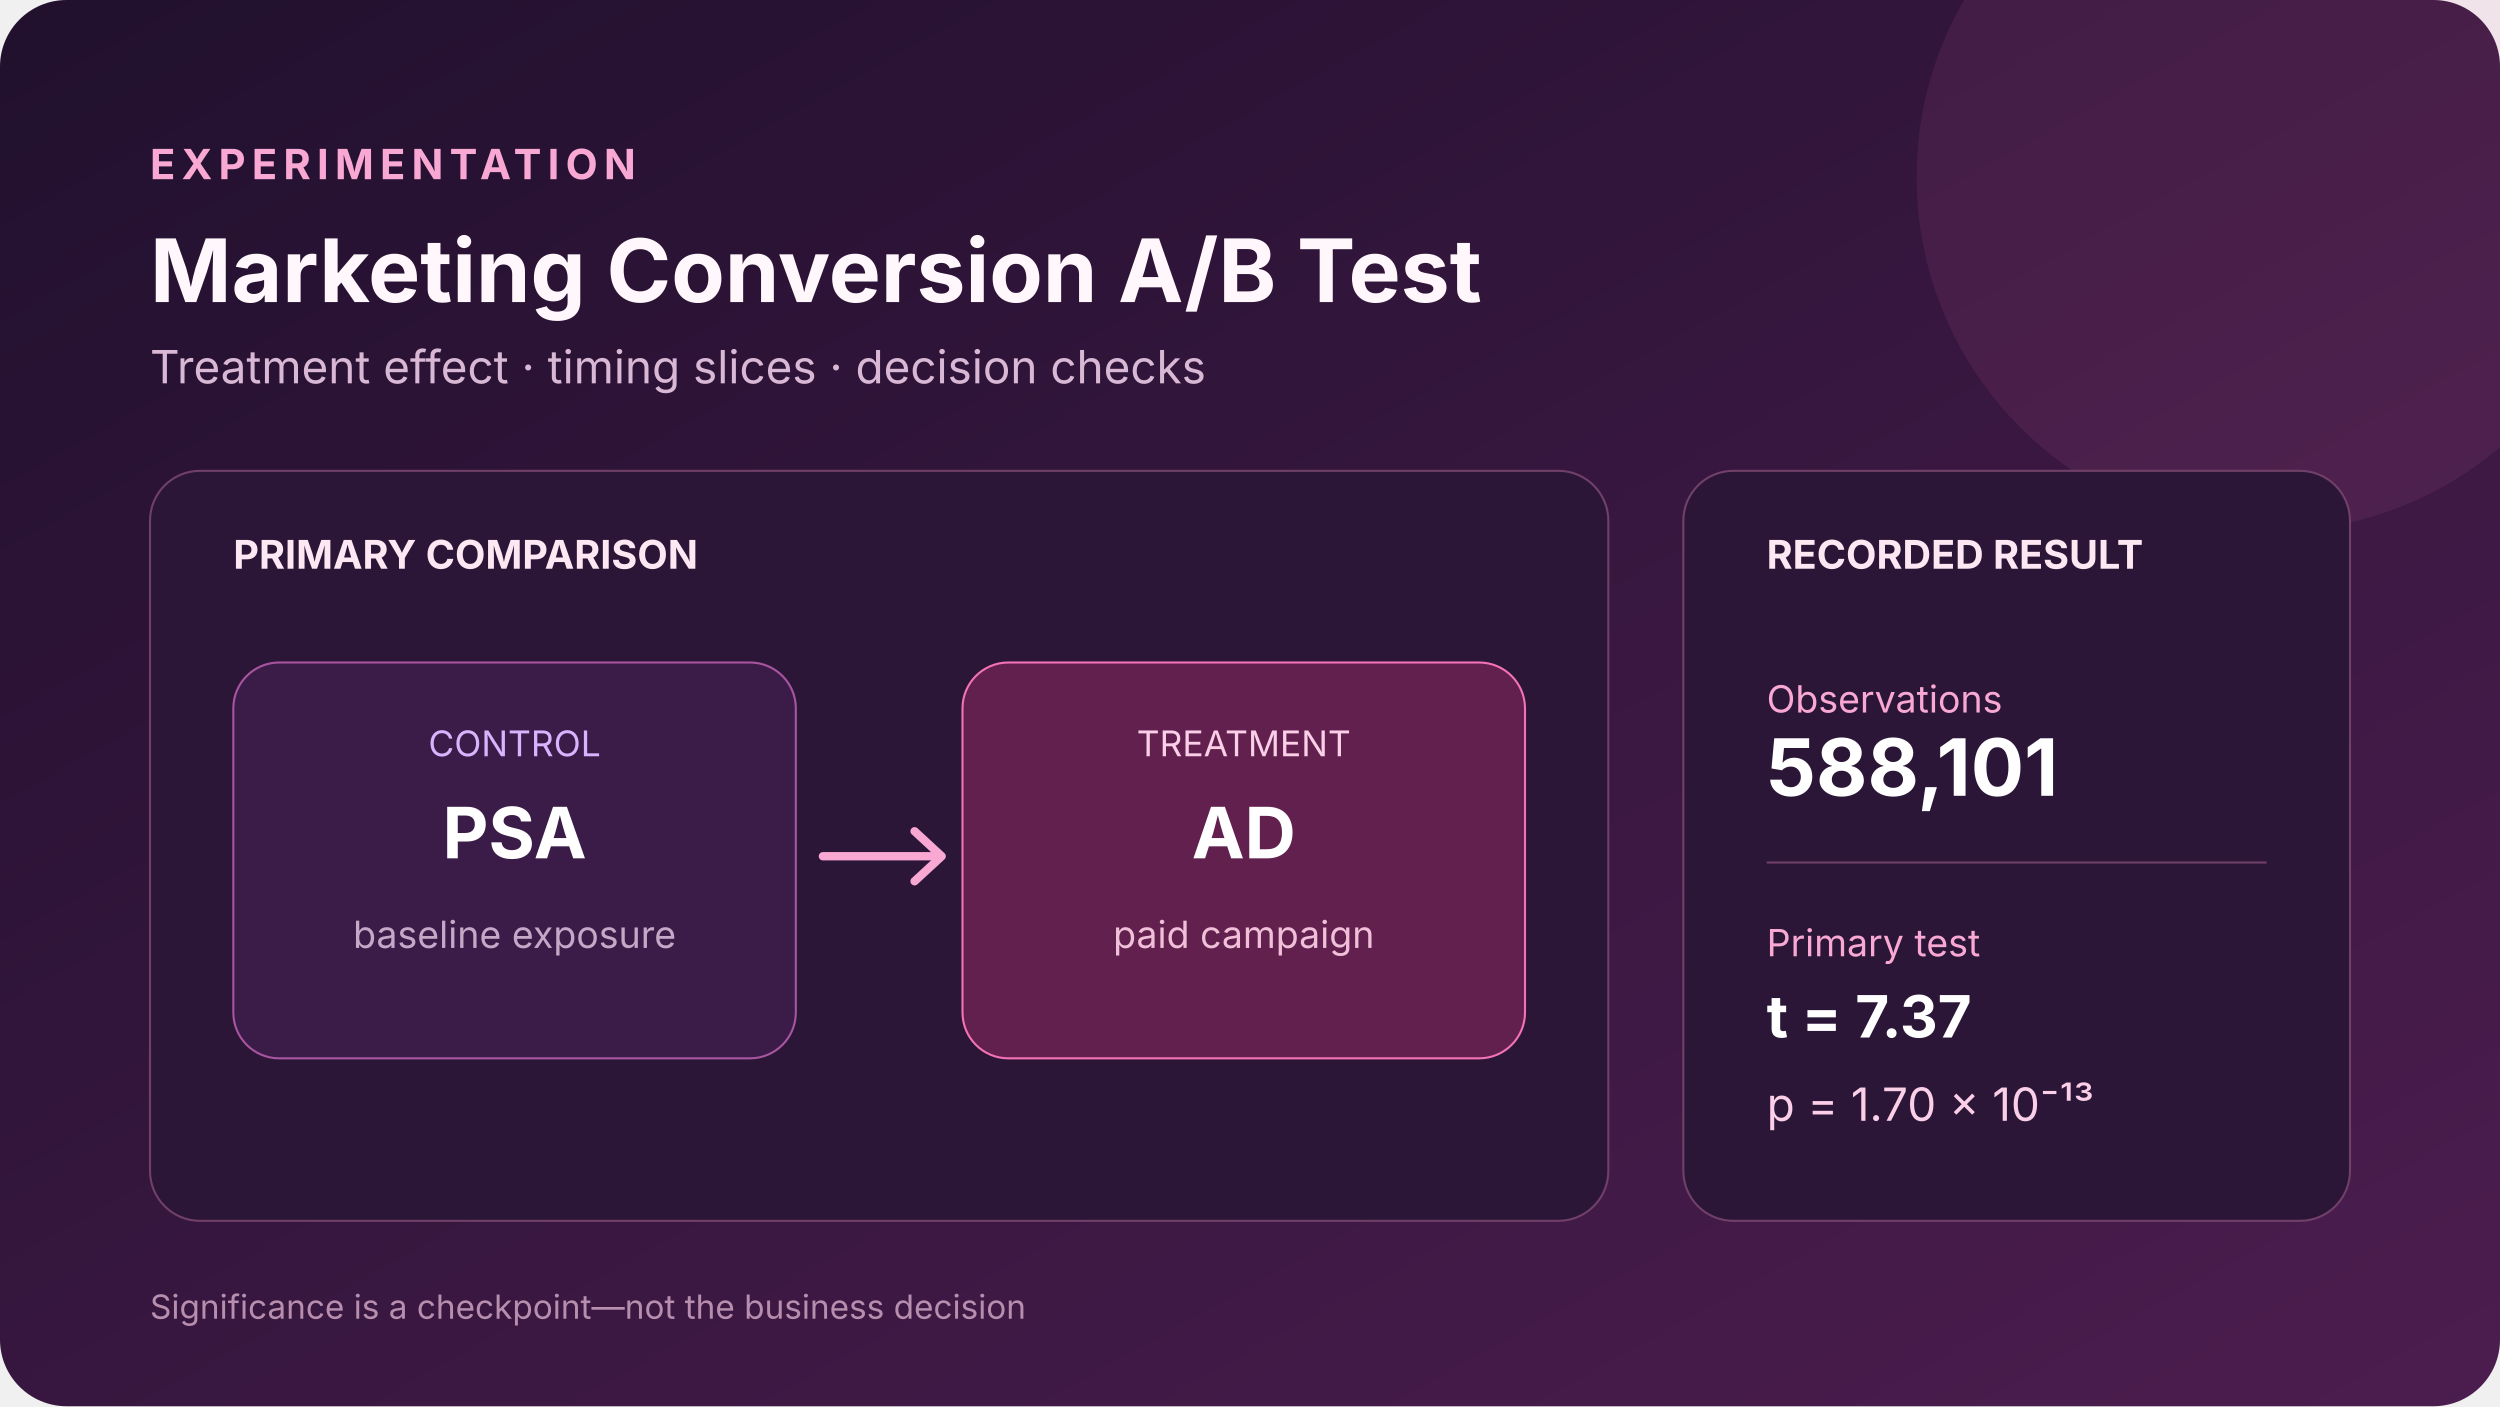
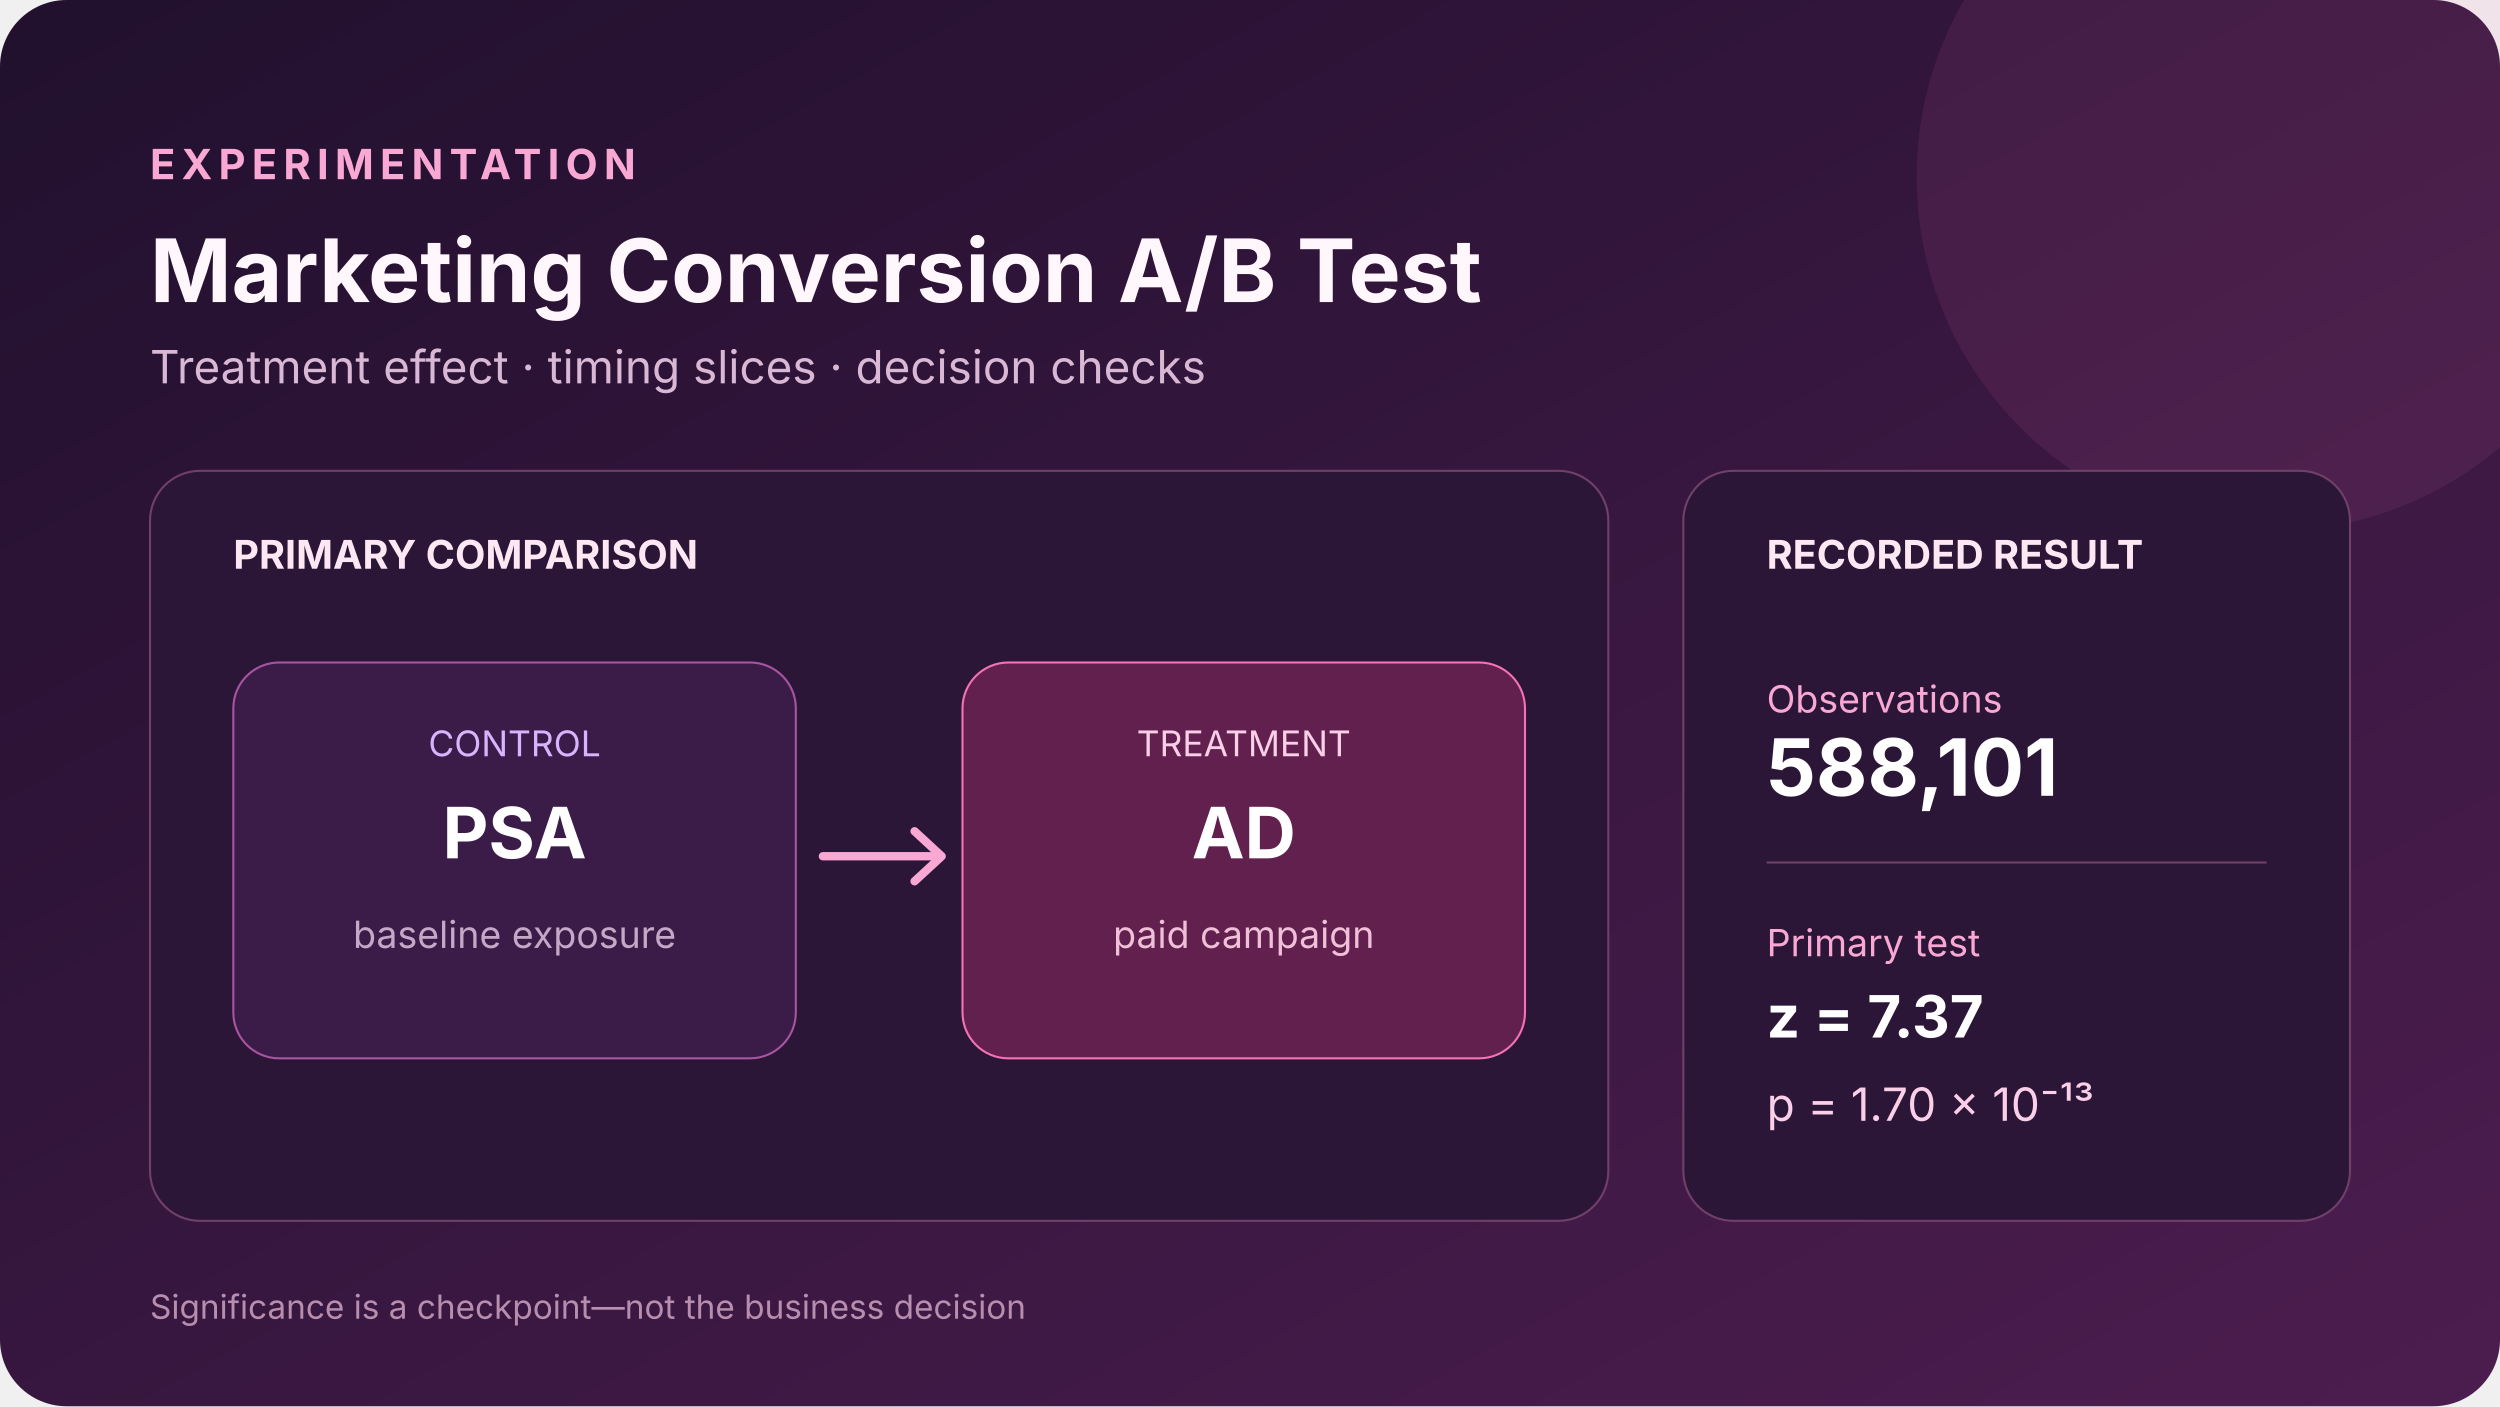
<svg xmlns="http://www.w3.org/2000/svg" width="1200" height="675" viewBox="0 0 1200 675" role="img" aria-labelledby="title desc">
  <defs>
    <linearGradient id="bg" x1="0" y1="0" x2="1" y2="1">
      <stop offset="0" stop-color="#21102e" />
      <stop offset="1" stop-color="#4c1d4f" />
    </linearGradient>
  </defs>
  <rect width="1200" height="675" rx="32" fill="url(#bg)" />
  <circle cx="1090" cy="85" r="170" fill="#f472b6" opacity=".09" />
  <text x="72" y="86" fill="#f9a8d4" font-family="Inter,Arial,sans-serif" font-size="20" font-weight="700" letter-spacing="3">EXPERIMENTATION</text>
  <text x="72" y="145" fill="#fff7fb" font-family="Inter,Arial,sans-serif" font-size="42" font-weight="750">Marketing Conversion A/B Test</text>
  <text x="72" y="184" fill="#d9b8d5" font-family="Inter,Arial,sans-serif" font-size="22">Treatment effect · timing slices · decision checks</text>
  <rect x="72" y="226" width="700" height="360" rx="24" fill="#2b1638" stroke="#704069" />
  <text x="112" y="273" fill="#fce7f3" font-family="Inter,Arial,sans-serif" font-size="19" font-weight="700">PRIMARY COMPARISON</text>
  <g font-family="Inter,Arial,sans-serif">
    <rect x="112" y="318" width="270" height="190" rx="22" fill="#3b1c48" stroke="#a855a0" />
    <text x="247" y="363" fill="#d8b4fe" font-size="17" text-anchor="middle">CONTROL</text>
    <text x="247" y="412" fill="#ffffff" font-size="34" font-weight="750" text-anchor="middle">PSA</text>
    <text x="247" y="455" fill="#c6a7c7" font-size="18" text-anchor="middle">baseline exposure</text>
    <rect x="462" y="318" width="270" height="190" rx="22" fill="#62204f" stroke="#f472b6" />
    <text x="597" y="363" fill="#fbcfe8" font-size="17" text-anchor="middle">TREATMENT</text>
    <text x="597" y="412" fill="#ffffff" font-size="34" font-weight="750" text-anchor="middle">AD</text>
    <text x="597" y="455" fill="#f0bfd8" font-size="18" text-anchor="middle">paid campaign</text>
  </g>
  <path d="M395 411h54" stroke="#f9a8d4" stroke-width="4" stroke-linecap="round" />
  <path d="m439 399 13 12-13 12" fill="none" stroke="#f9a8d4" stroke-width="4" stroke-linecap="round" stroke-linejoin="round" />
  <rect x="808" y="226" width="320" height="360" rx="24" fill="#2b1638" stroke="#704069" />
  <text x="848" y="273" fill="#fce7f3" font-family="Inter,Arial,sans-serif" font-size="19" font-weight="700">RECORDED RESULT</text>
  <text x="848" y="342" fill="#f9a8d4" font-family="Inter,Arial,sans-serif" font-size="18">Observations</text>
  <text x="848" y="382" fill="#ffffff" font-family="Inter,Arial,sans-serif" font-size="38" font-weight="750">588,101</text>
  <line x1="848" y1="414" x2="1088" y2="414" stroke="#704069" />
  <text x="848" y="459" fill="#f9a8d4" font-family="Inter,Arial,sans-serif" font-size="18">Primary test</text>
-   <text x="848" y="498" fill="#ffffff" font-family="Inter,Arial,sans-serif" font-size="28" font-weight="750">t = 7.37</text>
+   <text x="848" y="498" fill="#ffffff" font-family="Inter,Arial,sans-serif" font-size="28" font-weight="750">z = 7.37</text>
  <text x="848" y="538" fill="#fbcfe8" font-family="Inter,Arial,sans-serif" font-size="22">p = 1.70 × 10⁻¹³</text>
  <text x="72" y="633" fill="#b88eaf" font-family="Inter,Arial,sans-serif" font-size="16">Significance is a checkpoint—not the business decision</text>
</svg>
